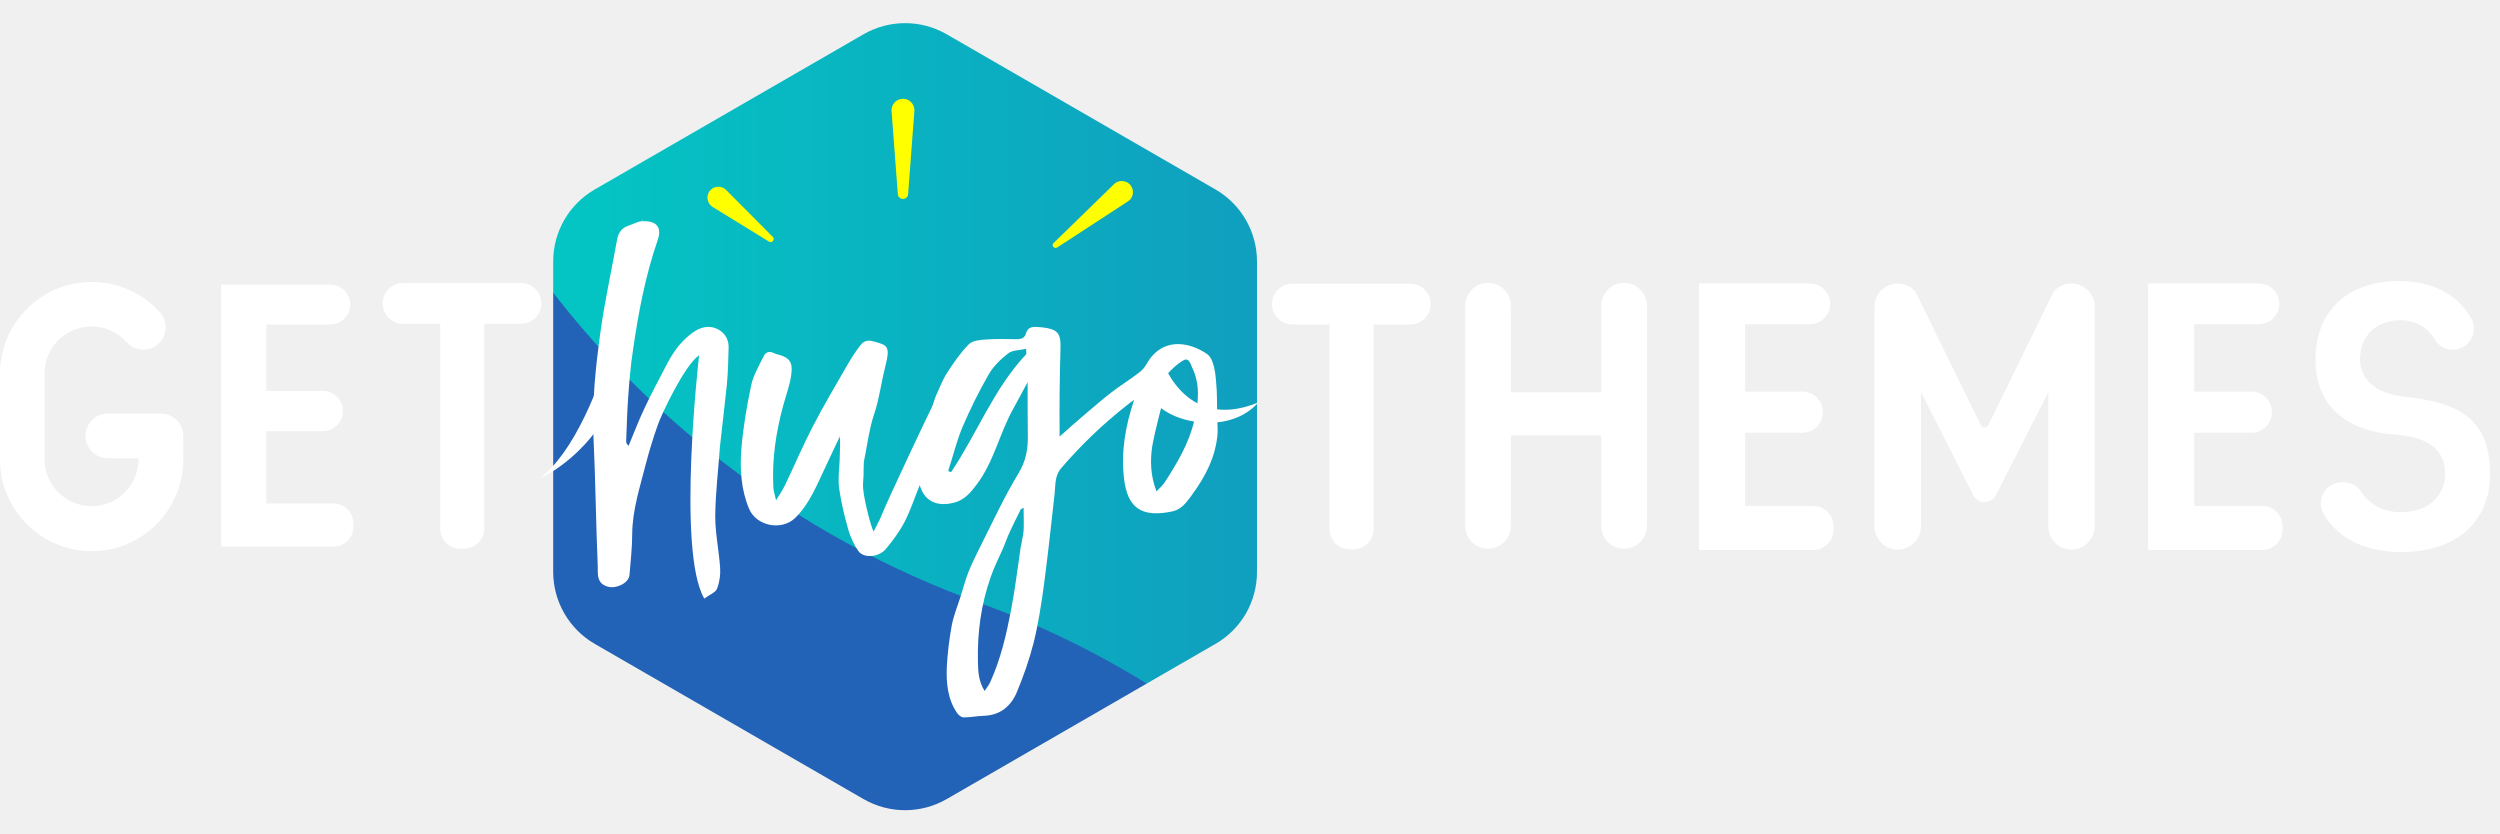
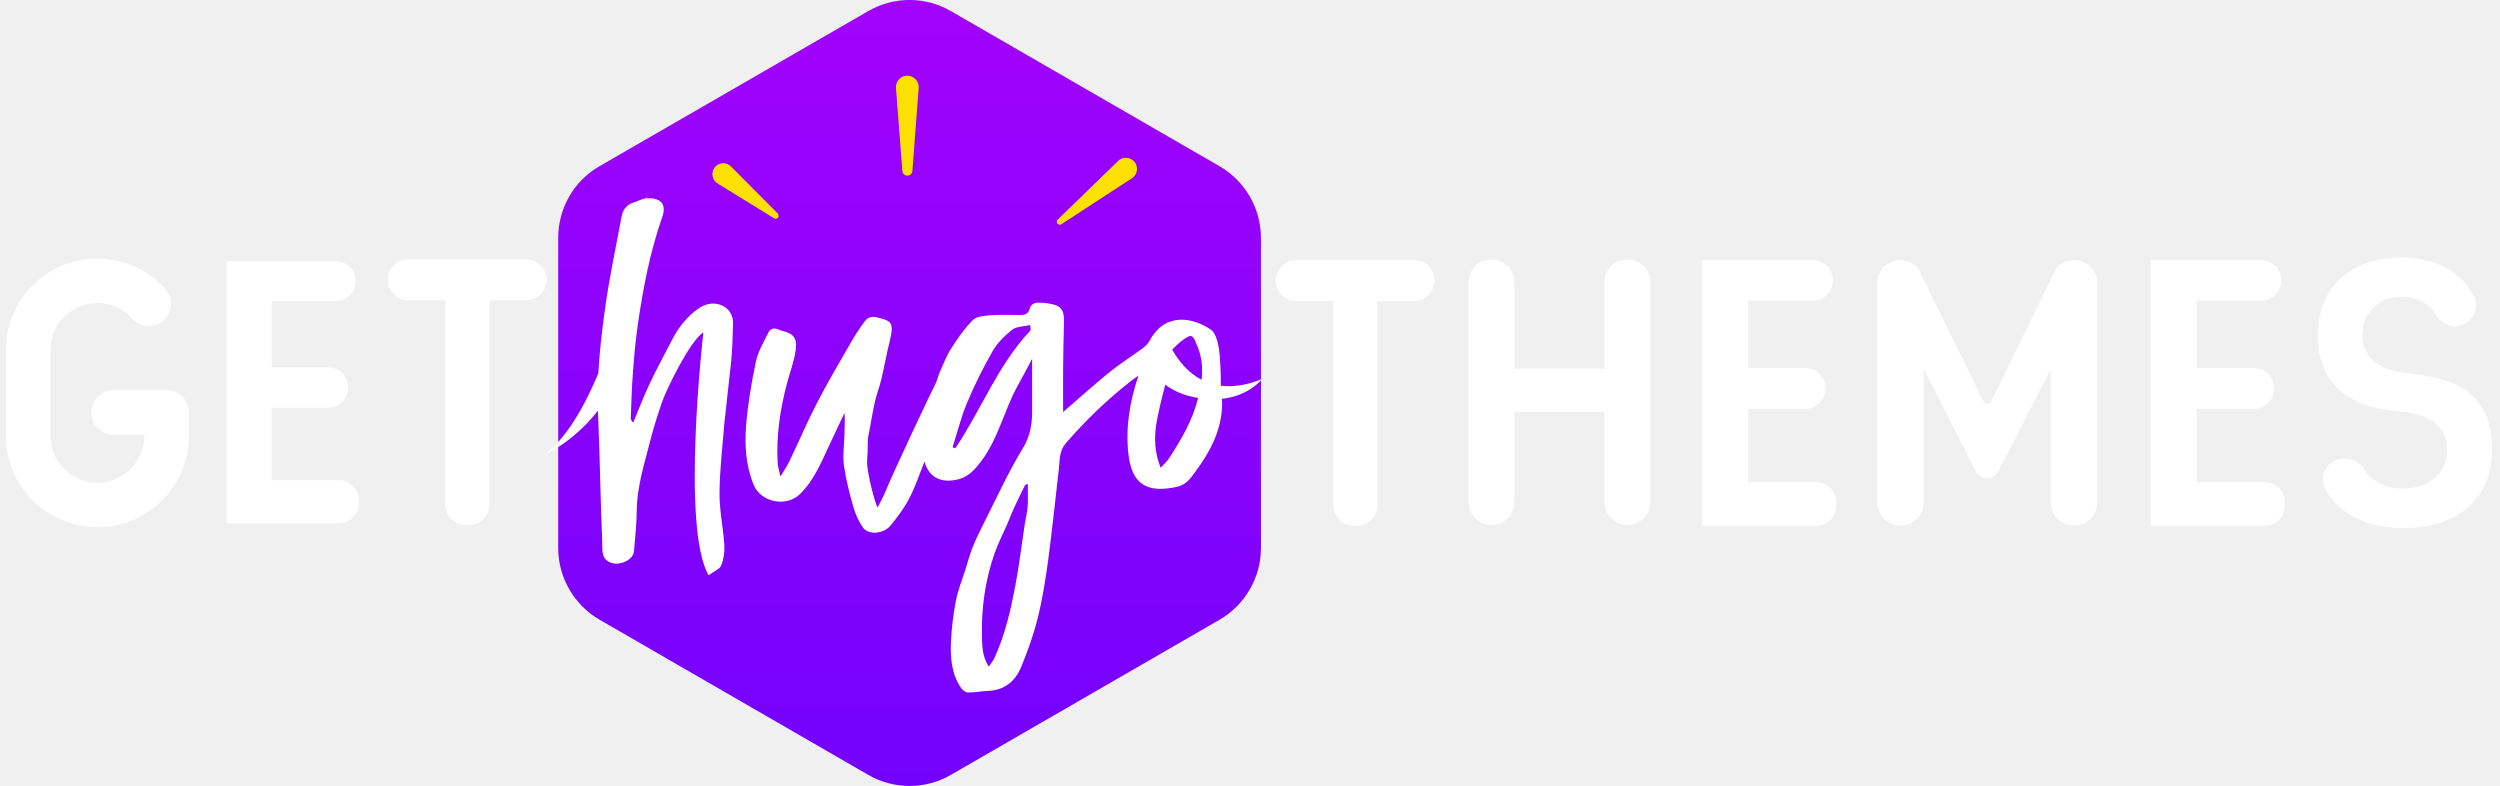
- <svg xmlns="http://www.w3.org/2000/svg" width="150" height="50" viewBox="0 0 108 34" fill="none">
-   <mask id="mask0" mask-type="alpha" maskUnits="userSpaceOnUse" x="23" y="0" width="32" height="34">
-     <path d="M23.898 10.291V23.709C23.898 24.985 24.585 26.174 25.687 26.812L37.307 33.522C38.419 34.16 39.782 34.16 40.894 33.522L52.514 26.812C53.626 26.174 54.302 24.985 54.302 23.709V10.291C54.302 9.015 53.616 7.826 52.514 7.188L40.894 0.479C39.782 -0.16 38.419 -0.16 37.307 0.479L25.687 7.188C24.585 7.826 23.898 9.005 23.898 10.291Z" fill="#000095" />
-   </mask>
-   <g mask="url(#mask0)">
-     <path d="M67.496 79.625C67.496 63.606 57.452 49.308 42.381 43.875C26.12 38.017 15.283 22.588 15.283 5.303V-5.844C44.14 -5.844 67.525 17.561 67.516 46.418L67.496 79.625Z" fill="#2262B7" />
-     <path d="M67.496 60.821C67.496 44.803 57.452 30.505 42.381 25.072C26.12 19.213 15.283 3.784 15.283 -13.501V-24.648C44.14 -24.648 67.525 -1.243 67.516 27.614L67.496 60.821Z" fill="url(#paint0_linear)" />
-   </g>
-   <path d="M44.393 15.51C44.18 15.897 43.996 16.264 43.793 16.622C43.184 17.695 42.943 18.942 42.188 19.938C41.937 20.276 41.666 20.595 41.231 20.711C40.661 20.866 39.975 20.798 39.733 19.957C39.511 20.499 39.337 21.04 39.085 21.533C38.863 21.958 38.573 22.355 38.264 22.722C37.954 23.08 37.316 23.128 37.084 22.809C36.891 22.538 36.746 22.21 36.649 21.891C36.485 21.311 36.34 20.711 36.253 20.112C36.195 19.716 36.253 19.31 36.272 18.904C36.282 18.555 36.301 18.207 36.282 17.85C36.079 18.275 35.885 18.701 35.682 19.126C35.305 19.909 34.996 20.74 34.358 21.369C33.768 21.949 32.666 21.726 32.357 20.972C32.009 20.141 31.96 19.252 32.028 18.381C32.105 17.463 32.26 16.545 32.453 15.636C32.541 15.211 32.792 14.805 32.985 14.399C33.072 14.215 33.236 14.147 33.43 14.254C33.488 14.283 33.565 14.302 33.633 14.321C34.223 14.476 34.242 14.776 34.174 15.249C34.107 15.675 33.952 16.09 33.836 16.516C33.517 17.685 33.343 18.865 33.41 20.073C33.42 20.228 33.478 20.383 33.526 20.615C33.691 20.344 33.826 20.141 33.923 19.938C34.319 19.107 34.687 18.246 35.112 17.424C35.566 16.545 36.079 15.684 36.572 14.824C36.755 14.505 36.949 14.195 37.171 13.915C37.287 13.761 37.442 13.674 37.703 13.741C38.341 13.905 38.467 13.944 38.254 14.795C38.118 15.327 38.032 15.868 37.906 16.4C37.828 16.728 37.703 17.038 37.626 17.366C37.529 17.782 37.461 18.198 37.384 18.613C37.364 18.739 37.326 18.865 37.316 19C37.306 19.184 37.306 19.358 37.306 19.542C37.297 19.735 37.268 19.919 37.287 20.112C37.326 20.566 37.616 21.765 37.742 21.958C37.867 21.707 38.002 21.475 38.099 21.224C38.37 20.547 40.129 16.835 40.236 16.632C40.323 16.467 40.352 16.284 40.429 16.11C40.584 15.762 40.719 15.404 40.922 15.095C41.202 14.66 41.502 14.225 41.86 13.867C42.024 13.703 42.362 13.683 42.623 13.664C43.049 13.635 43.484 13.645 43.919 13.654C44.122 13.654 44.267 13.606 44.325 13.393C44.383 13.181 44.547 13.113 44.741 13.123C44.963 13.132 45.185 13.152 45.388 13.21C45.727 13.306 45.823 13.519 45.814 13.973C45.794 14.65 45.785 15.317 45.775 15.994C45.765 16.603 45.775 17.221 45.775 17.86C46.142 17.531 46.5 17.212 46.867 16.902C47.245 16.583 47.621 16.255 48.008 15.955C48.395 15.655 48.811 15.404 49.197 15.104C49.333 15.008 49.449 14.872 49.526 14.737C50.193 13.538 51.382 13.761 52.156 14.302C52.32 14.418 52.407 14.679 52.455 14.892C52.523 15.211 52.542 15.539 52.562 15.858C52.581 16.226 52.571 16.583 52.581 16.951C52.581 17.202 52.61 17.463 52.6 17.715C52.523 18.739 52.069 19.6 51.469 20.412C51.256 20.702 51.044 21.001 50.667 21.088C49.284 21.388 48.704 20.914 48.559 19.677C48.424 18.536 48.608 17.434 48.994 16.274C48.859 16.371 48.772 16.429 48.695 16.496C47.66 17.308 46.722 18.207 45.862 19.203C45.562 19.542 45.601 19.919 45.562 20.305C45.417 21.63 45.272 22.954 45.098 24.269C44.982 25.11 44.857 25.941 44.654 26.763C44.47 27.488 44.219 28.203 43.929 28.899C43.668 29.518 43.203 29.905 42.478 29.924C42.198 29.934 41.908 29.992 41.628 29.992C41.531 29.992 41.396 29.886 41.338 29.789C40.932 29.19 40.874 28.494 40.903 27.807C40.932 27.208 41.009 26.608 41.115 26.019C41.202 25.574 41.376 25.158 41.512 24.723C41.618 24.385 41.705 24.047 41.831 23.727C41.976 23.37 42.14 23.022 42.314 22.683C42.865 21.591 43.377 20.47 44.006 19.435C44.325 18.904 44.412 18.391 44.402 17.811C44.393 17.028 44.393 16.303 44.393 15.51ZM44.219 20.934C44.151 20.972 44.112 20.982 44.093 21.011C43.929 21.33 43.774 21.659 43.619 21.987C43.513 22.21 43.435 22.442 43.339 22.674C43.155 23.09 42.943 23.505 42.797 23.93C42.382 25.11 42.218 26.328 42.246 27.575C42.256 27.991 42.266 28.426 42.536 28.851C42.643 28.687 42.73 28.581 42.788 28.445C43.233 27.459 43.474 26.415 43.677 25.361C43.851 24.462 43.958 23.553 44.093 22.645C44.132 22.403 44.199 22.171 44.219 21.929C44.238 21.61 44.219 21.291 44.219 20.934ZM49.961 20.228C50.106 20.073 50.232 19.967 50.319 19.832C50.85 19.01 51.353 18.169 51.585 17.202C51.778 16.419 51.865 15.626 51.498 14.872C51.44 14.737 51.363 14.447 51.15 14.553C50.879 14.698 50.638 14.93 50.425 15.162C50.357 15.23 50.406 15.414 50.406 15.539C50.406 15.617 50.396 15.694 50.377 15.771C50.174 16.603 49.932 17.434 49.777 18.275C49.681 18.904 49.7 19.551 49.961 20.228ZM40.961 19.348C40.999 19.368 41.038 19.377 41.086 19.397C42.208 17.734 42.923 15.8 44.325 14.312C44.354 14.283 44.325 14.195 44.325 14.07C44.045 14.137 43.735 14.118 43.542 14.273C43.213 14.534 42.894 14.843 42.691 15.211C42.276 15.936 41.908 16.68 41.579 17.453C41.328 18.043 41.173 18.701 40.961 19.348Z" fill="white" />
-   <path d="M30.917 13.18C30.588 13.055 30.25 13.142 29.96 13.345C29.457 13.693 29.109 14.166 28.829 14.698C28.5 15.326 28.162 15.955 27.862 16.593C27.601 17.134 27.388 17.705 27.156 18.256C27.079 18.198 27.05 18.13 27.05 18.062C27.079 17.434 27.089 16.806 27.137 16.177C27.185 15.481 27.243 14.775 27.35 14.089C27.582 12.494 27.881 10.909 28.413 9.371C28.616 8.782 28.326 8.521 27.727 8.559C27.533 8.569 27.35 8.685 27.166 8.743C26.857 8.84 26.702 9.062 26.654 9.371C26.422 10.677 26.131 11.972 25.948 13.287C25.735 14.805 25.571 16.342 25.639 17.888C25.726 19.744 25.745 21.601 25.822 23.457C25.832 23.776 25.755 24.211 26.267 24.346C26.625 24.443 27.166 24.192 27.195 23.834C27.243 23.244 27.311 22.654 27.311 22.065C27.321 21.021 27.649 20.035 27.901 19.039C28.046 18.478 28.22 17.917 28.413 17.366C28.577 16.893 29.583 14.756 30.201 14.35C30.201 14.35 29.225 22.799 30.424 24.858C30.666 24.684 30.907 24.598 30.975 24.433C31.081 24.163 31.13 23.843 31.11 23.544C31.062 22.79 30.898 22.045 30.898 21.301C30.907 20.296 31.033 19.3 31.101 18.294C31.11 18.207 31.371 15.945 31.4 15.626C31.448 15.075 31.468 14.524 31.477 13.963C31.468 13.606 31.265 13.316 30.917 13.18Z" fill="white" />
-   <path d="M45.516 9.498L48.126 6.956C48.367 6.724 48.764 6.801 48.899 7.101C48.996 7.314 48.928 7.575 48.725 7.7L45.67 9.692C45.603 9.73 45.516 9.711 45.487 9.634C45.458 9.595 45.477 9.537 45.516 9.498Z" fill="#FFFF00" />
-   <path d="M39.23 7.391L39.501 3.795C39.52 3.476 39.25 3.225 38.931 3.273C38.679 3.312 38.496 3.544 38.515 3.795L38.786 7.391C38.795 7.507 38.902 7.604 39.018 7.594C39.134 7.585 39.221 7.507 39.23 7.391Z" fill="#FFFF00" />
-   <path d="M33.388 9.237L31.368 7.207C31.136 6.975 30.739 7.043 30.604 7.343C30.507 7.555 30.584 7.816 30.788 7.942L33.224 9.44C33.291 9.479 33.378 9.45 33.407 9.382C33.436 9.334 33.427 9.276 33.388 9.237Z" fill="#FFFF00" />
-   <path d="M27.746 8.454C27.746 8.454 26.325 17.406 23.299 19.677C23.299 19.677 25.764 18.653 26.808 15.569C27.852 12.485 27.746 8.454 27.746 8.454Z" fill="white" />
-   <path d="M50.132 14.361C50.132 14.361 51.07 17.725 54.347 16.391C54.347 16.391 53.516 17.512 51.602 17.213C49.688 16.913 48.779 15.347 50.132 14.361Z" fill="white" />
-   <path d="M103.744 22.848C102.506 22.848 101.491 22.481 100.814 21.775C100.64 21.601 100.495 21.408 100.379 21.195C100.031 20.596 100.476 19.832 101.172 19.832H101.24C101.559 19.832 101.849 19.996 102.023 20.267C102.09 20.373 102.168 20.47 102.255 20.557C102.612 20.924 103.134 21.128 103.715 21.128C104.865 21.128 105.629 20.46 105.629 19.455C105.629 17.957 104.043 17.821 103.444 17.773H103.405C102.39 17.696 100.031 17.232 100.031 14.534C100.031 12.437 101.414 11.141 103.637 11.141C104.749 11.141 105.667 11.489 106.296 12.137C106.479 12.32 106.634 12.533 106.76 12.756C107.098 13.365 106.653 14.109 105.957 14.109C105.629 14.109 105.329 13.925 105.165 13.645C105.107 13.539 105.029 13.442 104.952 13.355C104.643 13.017 104.188 12.833 103.695 12.833C102.651 12.833 101.955 13.51 101.955 14.515C101.955 15.027 102.197 15.917 103.802 16.13C106.131 16.371 107.572 17.009 107.572 19.494C107.562 21.562 106.102 22.848 103.744 22.848Z" fill="white" />
-   <path d="M57.436 21.853V13.017H55.831C55.338 13.017 54.951 12.62 54.951 12.137C54.951 11.644 55.347 11.257 55.831 11.257H60.926C61.419 11.257 61.805 11.654 61.805 12.137C61.805 12.63 61.409 13.017 60.926 13.017H59.34V21.853C59.34 22.346 58.944 22.733 58.46 22.733H58.315C57.832 22.742 57.436 22.346 57.436 21.853Z" fill="white" />
-   <path d="M73.398 22.741V11.247H78.184C78.667 11.247 79.064 11.643 79.064 12.126C79.064 12.61 78.667 13.006 78.184 13.006H75.39V15.916H77.865C78.348 15.916 78.745 16.312 78.745 16.796V16.815C78.745 17.298 78.348 17.695 77.865 17.695H75.39V20.856H78.329C78.812 20.856 79.209 21.252 79.209 21.736V21.881C79.209 22.364 78.812 22.76 78.329 22.76H73.398V22.741Z" fill="white" />
-   <path d="M92.799 22.741V11.247H97.584C98.067 11.247 98.464 11.643 98.464 12.126C98.464 12.61 98.067 13.006 97.584 13.006H94.79V15.916H97.265C97.749 15.916 98.145 16.312 98.145 16.796V16.815C98.145 17.298 97.749 17.695 97.265 17.695H94.79V20.856H97.729C98.213 20.856 98.609 21.252 98.609 21.736V21.881C98.609 22.364 98.213 22.76 97.729 22.76H92.799V22.741Z" fill="white" />
-   <path d="M69.175 21.718V17.812H65.269V21.718C65.269 22.259 64.824 22.704 64.283 22.704C63.742 22.704 63.297 22.259 63.297 21.718V12.205C63.297 11.664 63.742 11.219 64.283 11.219C64.824 11.219 65.269 11.664 65.269 12.205V15.947H69.175V12.205C69.175 11.664 69.619 11.219 70.161 11.219C70.702 11.219 71.147 11.664 71.147 12.205V21.718C71.147 22.259 70.702 22.704 70.161 22.704C69.619 22.714 69.175 22.269 69.175 21.718Z" fill="white" />
-   <path d="M88.488 21.736V15.945L86.226 20.383C86.023 20.789 85.443 20.789 85.24 20.383L82.987 15.936V21.736C82.987 22.287 82.543 22.741 81.982 22.741C81.431 22.741 80.977 22.297 80.977 21.736V12.252C80.977 11.315 82.156 10.889 82.755 11.614L85.569 17.366C85.636 17.502 85.83 17.502 85.897 17.366L88.71 11.614C89.31 10.889 90.489 11.305 90.489 12.252V21.736C90.489 22.287 90.044 22.741 89.484 22.741C88.933 22.741 88.488 22.297 88.488 21.736Z" fill="white" />
-   <path d="M19.016 21.824V12.989H17.411C16.918 12.989 16.531 12.592 16.531 12.109C16.531 11.616 16.928 11.229 17.411 11.229H22.506C22.999 11.229 23.385 11.625 23.385 12.109C23.385 12.602 22.989 12.989 22.506 12.989H20.92V21.824C20.92 22.317 20.524 22.704 20.041 22.704H19.895C19.412 22.714 19.016 22.317 19.016 21.824Z" fill="white" />
-   <path d="M9.553 22.636V11.296H14.27C14.744 11.296 15.131 11.683 15.131 12.157C15.131 12.63 14.744 13.017 14.27 13.017H11.505V15.888H13.951C14.425 15.888 14.812 16.275 14.812 16.749V16.768C14.812 17.242 14.425 17.628 13.951 17.628H11.505V20.751H14.406C14.879 20.751 15.266 21.138 15.266 21.611V21.756C15.266 22.23 14.879 22.617 14.406 22.617H9.553V22.636Z" fill="white" />
-   <path d="M3.964 22.81C1.779 22.81 0 21.031 0 18.846V15.144C0 12.959 1.779 11.18 3.964 11.18C4.93 11.18 5.868 11.538 6.593 12.176C6.709 12.273 6.815 12.389 6.912 12.495C7.27 12.891 7.231 13.5 6.835 13.858C6.438 14.216 5.829 14.177 5.472 13.781C5.423 13.723 5.365 13.665 5.307 13.616C4.94 13.288 4.457 13.104 3.954 13.104C2.833 13.104 1.924 14.013 1.924 15.134V18.837C1.924 19.958 2.833 20.867 3.954 20.867C5.075 20.867 5.984 19.958 5.984 18.837V18.798H4.66C4.128 18.798 3.693 18.363 3.693 17.831C3.693 17.3 4.128 16.865 4.66 16.865H6.951C7.483 16.865 7.918 17.3 7.918 17.831V18.837C7.918 21.031 6.148 22.81 3.964 22.81Z" fill="white" />
+ <svg xmlns="http://www.w3.org/2000/svg" width="299" height="94" viewBox="0 0 299 94" fill="none">
+   <path d="M66.76 28.454V65.546C66.76 69.078 68.656 72.349 71.718 74.123L103.834 92.669C106.896 94.444 110.671 94.444 113.733 92.669L145.85 74.123C148.912 72.349 150.808 69.078 150.808 65.546V28.454C150.808 24.922 148.912 21.651 145.85 19.877L113.733 1.331C110.671 -0.444 106.896 -0.444 103.834 1.331L71.701 19.877C68.638 21.634 66.76 24.905 66.76 28.454Z" fill="url(#paint0_linear)" />
+   <path d="M126.505 26.263L133.725 19.251C134.386 18.608 135.482 18.817 135.865 19.652C136.143 20.243 135.934 20.956 135.378 21.322L126.94 26.819C126.766 26.941 126.522 26.872 126.435 26.663C126.366 26.524 126.383 26.367 126.505 26.263Z" fill="#FCE100" />
+   <path d="M109.124 20.451L109.872 10.517C109.942 9.647 109.176 8.934 108.307 9.073C107.611 9.178 107.106 9.821 107.158 10.517L107.924 20.451C107.941 20.782 108.237 21.025 108.567 21.008C108.863 20.991 109.107 20.747 109.124 20.451Z" fill="#FCE100" />
+   <path d="M93.014 25.531L87.429 19.912C86.786 19.268 85.69 19.459 85.324 20.294C85.046 20.886 85.272 21.599 85.829 21.947L92.579 26.105C92.77 26.227 92.997 26.14 93.101 25.949C93.136 25.809 93.118 25.653 93.014 25.531Z" fill="#FCE100" />
+   <path d="M86.159 36.458C85.237 36.127 84.315 36.353 83.497 36.927C82.123 37.901 81.131 39.189 80.365 40.668C79.461 42.408 78.521 44.147 77.686 45.922C76.973 47.435 76.381 48.984 75.737 50.532C75.529 50.358 75.442 50.184 75.442 49.993C75.511 48.253 75.546 46.513 75.685 44.774C75.825 42.843 75.981 40.911 76.259 38.998C76.886 34.579 77.721 30.212 79.2 25.967C79.756 24.384 78.991 23.635 77.39 23.722C77.39 23.514 77.39 23.392 77.39 23.392C77.39 23.392 77.373 23.514 77.338 23.722H77.321C76.799 23.757 76.277 24.07 75.755 24.227C74.902 24.505 74.485 25.114 74.328 25.967C73.667 29.568 72.884 33.169 72.38 36.788C72.014 39.398 71.701 42.007 71.562 44.652C69.822 48.81 67.665 52.481 65.09 54.395C65.09 54.395 68.5 52.968 71.51 49.123C71.51 49.245 71.51 49.367 71.527 49.506C71.753 54.638 71.806 59.77 72.032 64.903C72.067 65.79 71.84 66.973 73.25 67.356C74.259 67.617 75.737 66.938 75.825 65.929C75.964 64.311 76.138 62.676 76.155 61.058C76.19 58.17 77.077 55.456 77.773 52.69C78.173 51.124 78.66 49.593 79.182 48.079C79.635 46.757 82.418 40.877 84.123 39.746C84.123 39.746 81.427 63.111 84.749 68.8C85.411 68.313 86.089 68.069 86.263 67.617C86.559 66.869 86.681 65.981 86.629 65.164C86.489 63.093 86.037 61.023 86.054 58.953C86.072 56.187 86.42 53.403 86.629 50.637C86.646 50.393 87.359 44.147 87.446 43.26C87.585 41.729 87.638 40.198 87.672 38.667C87.69 37.623 87.133 36.806 86.159 36.458Z" fill="white" />
+   <path d="M150.932 45.331C149.018 46.114 147.383 46.305 146.008 46.131C146.008 45.331 146.008 44.548 145.956 43.748C145.904 42.843 145.869 41.938 145.66 41.068C145.521 40.477 145.277 39.746 144.825 39.433C142.685 37.954 139.38 37.328 137.553 40.651C137.344 41.051 136.996 41.416 136.631 41.677C135.552 42.477 134.404 43.208 133.343 44.009C132.264 44.844 131.22 45.748 130.176 46.636C129.167 47.505 128.175 48.375 127.149 49.28C127.149 47.505 127.132 45.818 127.149 44.13C127.166 42.269 127.201 40.407 127.253 38.546C127.288 37.293 127.027 36.702 126.088 36.441C125.514 36.284 124.887 36.214 124.296 36.197C123.774 36.162 123.304 36.353 123.148 36.945C122.991 37.537 122.573 37.676 122.017 37.676C120.834 37.658 119.633 37.624 118.45 37.711C117.719 37.763 116.797 37.832 116.345 38.285C115.336 39.294 114.518 40.494 113.753 41.695C113.196 42.565 112.813 43.556 112.396 44.513C112.187 44.983 112.1 45.505 111.856 45.957C111.543 46.514 106.689 56.796 105.959 58.657C105.68 59.336 105.315 59.98 104.967 60.693C104.619 60.154 103.801 56.831 103.714 55.578C103.679 55.056 103.749 54.534 103.766 53.995C103.784 53.49 103.766 52.986 103.801 52.499C103.836 52.151 103.923 51.785 103.993 51.437C104.201 50.289 104.393 49.123 104.654 47.993C104.863 47.088 105.21 46.218 105.419 45.313C105.767 43.835 106.028 42.338 106.394 40.877C106.968 38.528 106.637 38.389 104.88 37.954C104.167 37.78 103.732 38.024 103.419 38.441C102.81 39.242 102.27 40.094 101.766 40.964C100.391 43.347 98.999 45.714 97.73 48.167C96.546 50.446 95.555 52.794 94.441 55.108C94.163 55.7 93.797 56.239 93.345 56.987C93.206 56.326 93.049 55.909 93.015 55.474C92.806 52.133 93.31 48.862 94.18 45.644C94.493 44.478 94.928 43.33 95.12 42.147C95.329 40.825 95.276 40.007 93.641 39.59C93.45 39.537 93.258 39.502 93.102 39.416C92.545 39.155 92.11 39.311 91.866 39.833C91.327 40.947 90.649 42.06 90.405 43.243C89.883 45.748 89.448 48.288 89.239 50.828C89.048 53.247 89.187 55.682 90.144 57.996C91.014 60.084 94.041 60.693 95.677 59.092C97.451 57.353 98.304 55.074 99.347 52.899C99.904 51.733 100.461 50.55 101 49.384C101.07 50.394 101.018 51.35 100.983 52.307C100.948 53.421 100.774 54.552 100.931 55.648C101.174 57.3 101.574 58.953 102.044 60.571C102.305 61.459 102.688 62.363 103.227 63.111C103.871 63.999 105.628 63.877 106.481 62.885C107.333 61.859 108.151 60.763 108.76 59.58C109.473 58.205 109.96 56.709 110.569 55.213C111.23 57.544 113.126 57.735 114.71 57.3C115.91 56.97 116.641 56.083 117.354 55.16C119.442 52.394 120.12 48.95 121.791 45.992C122.347 45 122.869 43.991 123.443 42.913C123.443 45.087 123.443 47.105 123.443 49.123C123.443 50.707 123.235 52.133 122.33 53.612C120.573 56.5 119.181 59.58 117.65 62.607C117.163 63.546 116.71 64.52 116.31 65.495C115.962 66.399 115.701 67.339 115.423 68.261C115.04 69.444 114.553 70.627 114.327 71.845C114.014 73.463 113.805 75.133 113.735 76.786C113.648 78.7 113.805 80.613 114.936 82.266C115.11 82.527 115.475 82.823 115.754 82.823C116.536 82.84 117.319 82.666 118.12 82.632C120.103 82.579 121.408 81.501 122.121 79.796C122.921 77.882 123.617 75.899 124.122 73.898C124.679 71.636 125.044 69.322 125.357 67.008C125.844 63.355 126.227 59.701 126.644 56.048C126.766 54.986 126.662 53.943 127.48 53.003C129.863 50.254 132.455 47.749 135.326 45.522C135.552 45.348 135.796 45.192 136.161 44.913C135.1 48.114 134.595 51.159 134.961 54.325C135.361 57.753 136.979 59.058 140.789 58.222C141.85 57.996 142.424 57.161 143.016 56.343C144.669 54.117 145.939 51.733 146.147 48.897C146.182 48.497 146.165 48.097 146.147 47.697C149.436 47.349 150.932 45.331 150.932 45.331ZM123.217 39.555C119.337 43.661 117.372 49.002 114.257 53.612C114.153 53.577 114.031 53.525 113.927 53.49C114.501 51.716 114.936 49.906 115.649 48.201C116.536 46.079 117.563 44.009 118.711 42.008C119.285 41.016 120.155 40.146 121.06 39.433C121.582 39.033 122.434 39.068 123.217 38.876C123.235 39.242 123.304 39.468 123.217 39.555ZM122.904 60.623C122.852 61.285 122.678 61.946 122.573 62.607C122.191 65.112 121.895 67.635 121.425 70.105C120.868 73.011 120.207 75.899 118.972 78.613C118.816 78.978 118.555 79.291 118.259 79.726C117.493 78.561 117.476 77.36 117.441 76.194C117.354 72.75 117.824 69.374 118.972 66.121C119.39 64.938 119.981 63.807 120.486 62.642C120.764 62.015 120.99 61.371 121.269 60.763C121.686 59.858 122.138 58.971 122.573 58.066C122.608 57.996 122.73 57.962 122.921 57.857C122.921 58.866 122.974 59.754 122.904 60.623ZM142.128 40.251C142.72 39.955 142.911 40.755 143.085 41.12C143.746 42.53 143.868 43.974 143.712 45.418C142.007 44.531 140.893 43.052 140.197 41.816C140.771 41.225 141.398 40.616 142.128 40.251ZM139.797 54.847C139.554 55.213 139.223 55.491 138.806 55.943C138.075 54.082 138.023 52.29 138.318 50.55C138.597 49.019 138.979 47.505 139.362 46.009C140.354 46.757 141.694 47.349 143.294 47.593C142.65 50.254 141.276 52.586 139.797 54.847Z" fill="white" />
+   <path d="M287.45 63.163C284.04 63.163 281.239 62.136 279.36 60.205C278.89 59.718 278.49 59.196 278.16 58.605C277.185 56.934 278.421 54.847 280.352 54.847H280.543C281.43 54.847 282.231 55.316 282.701 56.065C282.875 56.36 283.083 56.621 283.327 56.865C284.318 57.874 285.745 58.431 287.363 58.431C290.529 58.431 292.669 56.569 292.669 53.82C292.669 49.68 288.285 49.314 286.632 49.175L286.528 49.158C283.71 48.949 277.203 47.661 277.203 40.198C277.203 34.404 281.03 30.803 287.189 30.803C290.251 30.803 292.791 31.76 294.548 33.552C295.053 34.074 295.47 34.648 295.818 35.274C296.758 36.962 295.54 39.015 293.609 39.015C292.687 39.015 291.869 38.51 291.399 37.727C291.225 37.432 291.034 37.171 290.808 36.927C289.938 35.988 288.703 35.483 287.328 35.483C284.458 35.483 282.527 37.362 282.527 40.146C282.527 41.555 283.188 44.025 287.624 44.599C294.079 45.261 298.045 47.035 298.045 53.907C298.011 59.614 293.974 63.163 287.45 63.163Z" fill="white" />
+   <path d="M159.455 60.431V36.005H155.036C153.679 36.005 152.583 34.909 152.583 33.552C152.583 32.195 153.679 31.099 155.036 31.099H169.111C170.468 31.099 171.564 32.195 171.564 33.552C171.564 34.909 170.468 36.005 169.111 36.005H164.744V60.431C164.744 61.788 163.648 62.884 162.291 62.884H161.891C160.551 62.867 159.455 61.788 159.455 60.431Z" fill="white" />
+   <path d="M203.576 62.867V31.116H216.798C218.138 31.116 219.217 32.194 219.217 33.534C219.217 34.874 218.138 35.952 216.798 35.952H209.074V44.008H215.911C217.251 44.008 218.329 45.086 218.329 46.426V46.478C218.329 47.818 217.251 48.896 215.911 48.896H209.074V57.647H217.198C218.538 57.647 219.617 58.726 219.617 60.066V60.466C219.617 61.805 218.538 62.884 217.198 62.884H203.576V62.867Z" fill="white" />
+   <path d="M257.213 62.867V31.116H270.435C271.775 31.116 272.853 32.194 272.853 33.534C272.853 34.874 271.775 35.952 270.435 35.952H262.71V44.008H269.548C270.887 44.008 271.966 45.086 271.966 46.426V46.478C271.966 47.818 270.887 48.896 269.548 48.896H262.71V57.647H270.835C272.175 57.647 273.253 58.726 273.253 60.066V60.466C273.253 61.805 272.175 62.884 270.835 62.884H257.213V62.867Z" fill="white" />
+   <path d="M191.902 60.049V49.263H181.115V60.049C181.115 61.563 179.898 62.781 178.384 62.781C176.87 62.781 175.653 61.563 175.653 60.049V33.761C175.653 32.248 176.87 31.03 178.384 31.03C179.898 31.03 181.115 32.248 181.115 33.761V44.095H191.902V33.761C191.902 32.248 193.12 31.03 194.633 31.03C196.147 31.03 197.365 32.248 197.365 33.761V60.049C197.365 61.563 196.147 62.781 194.633 62.781C193.12 62.781 191.902 61.563 191.902 60.049Z" fill="white" />
+   <path d="M245.278 60.1V44.095L239.015 56.36C238.441 57.474 236.841 57.474 236.284 56.36L230.055 44.06V60.1C230.055 61.632 228.82 62.867 227.289 62.867C225.758 62.867 224.523 61.632 224.523 60.1V33.882C224.523 31.273 227.794 30.107 229.429 32.125L237.223 48.026C237.397 48.392 237.937 48.392 238.128 48.026L245.922 32.125C247.575 30.107 250.828 31.273 250.828 33.882V60.1C250.828 61.632 249.593 62.867 248.062 62.867C246.514 62.867 245.278 61.632 245.278 60.1Z" fill="white" />
+   <path d="M53.258 60.344V35.917H48.839C47.482 35.917 46.386 34.822 46.386 33.465C46.386 32.107 47.482 31.011 48.839 31.011H62.914C64.271 31.011 65.367 32.107 65.367 33.465C65.367 34.822 64.271 35.917 62.914 35.917H58.547V60.344C58.547 61.701 57.451 62.797 56.094 62.797H55.694C54.355 62.797 53.258 61.701 53.258 60.344Z" fill="white" />
+   <path d="M27.093 62.589V31.238H40.142C41.464 31.238 42.525 32.299 42.525 33.621C42.525 34.944 41.464 36.005 40.142 36.005H32.504V43.956H39.254C40.577 43.956 41.638 45.017 41.638 46.339V46.391C41.638 47.714 40.577 48.775 39.254 48.775H32.504V57.422H40.524C41.846 57.422 42.908 58.483 42.908 59.805V60.205C42.908 61.528 41.846 62.589 40.524 62.589H27.093Z" fill="white" />
+   <path d="M11.643 63.057C5.606 63.057 0.7 58.151 0.7 52.114V41.867C0.7 35.83 5.606 30.924 11.643 30.924C14.323 30.924 16.898 31.898 18.898 33.672C19.211 33.951 19.507 34.247 19.785 34.56C20.76 35.656 20.673 37.343 19.577 38.318C18.481 39.292 16.793 39.205 15.819 38.109C15.68 37.952 15.523 37.796 15.367 37.657C14.34 36.752 13.018 36.247 11.643 36.247C8.547 36.247 6.024 38.77 6.024 41.867V52.114C6.024 55.211 8.547 57.734 11.643 57.734C14.74 57.734 17.263 55.211 17.263 52.114V51.992H13.592C12.13 51.992 10.93 50.809 10.93 49.331C10.93 47.869 12.113 46.669 13.592 46.669H19.925C21.386 46.669 22.587 47.852 22.587 49.331V52.114C22.587 58.151 17.68 63.057 11.643 63.057Z" fill="white" />
  <defs>
-     <linearGradient id="paint0_linear" x1="15.278" y1="18.089" x2="101.346" y2="18.089" gradientUnits="userSpaceOnUse">
-       <stop stop-color="#00D1C5" />
-       <stop offset="1" stop-color="#2262B7" />
+     <linearGradient id="paint0_linear" x1="108.782" y1="3.127" x2="108.782" y2="93.691" gradientUnits="userSpaceOnUse">
+       <stop stop-color="#A002FC" />
+       <stop offset="0.997" stop-color="#7302FC" />
    </linearGradient>
  </defs>
</svg>
